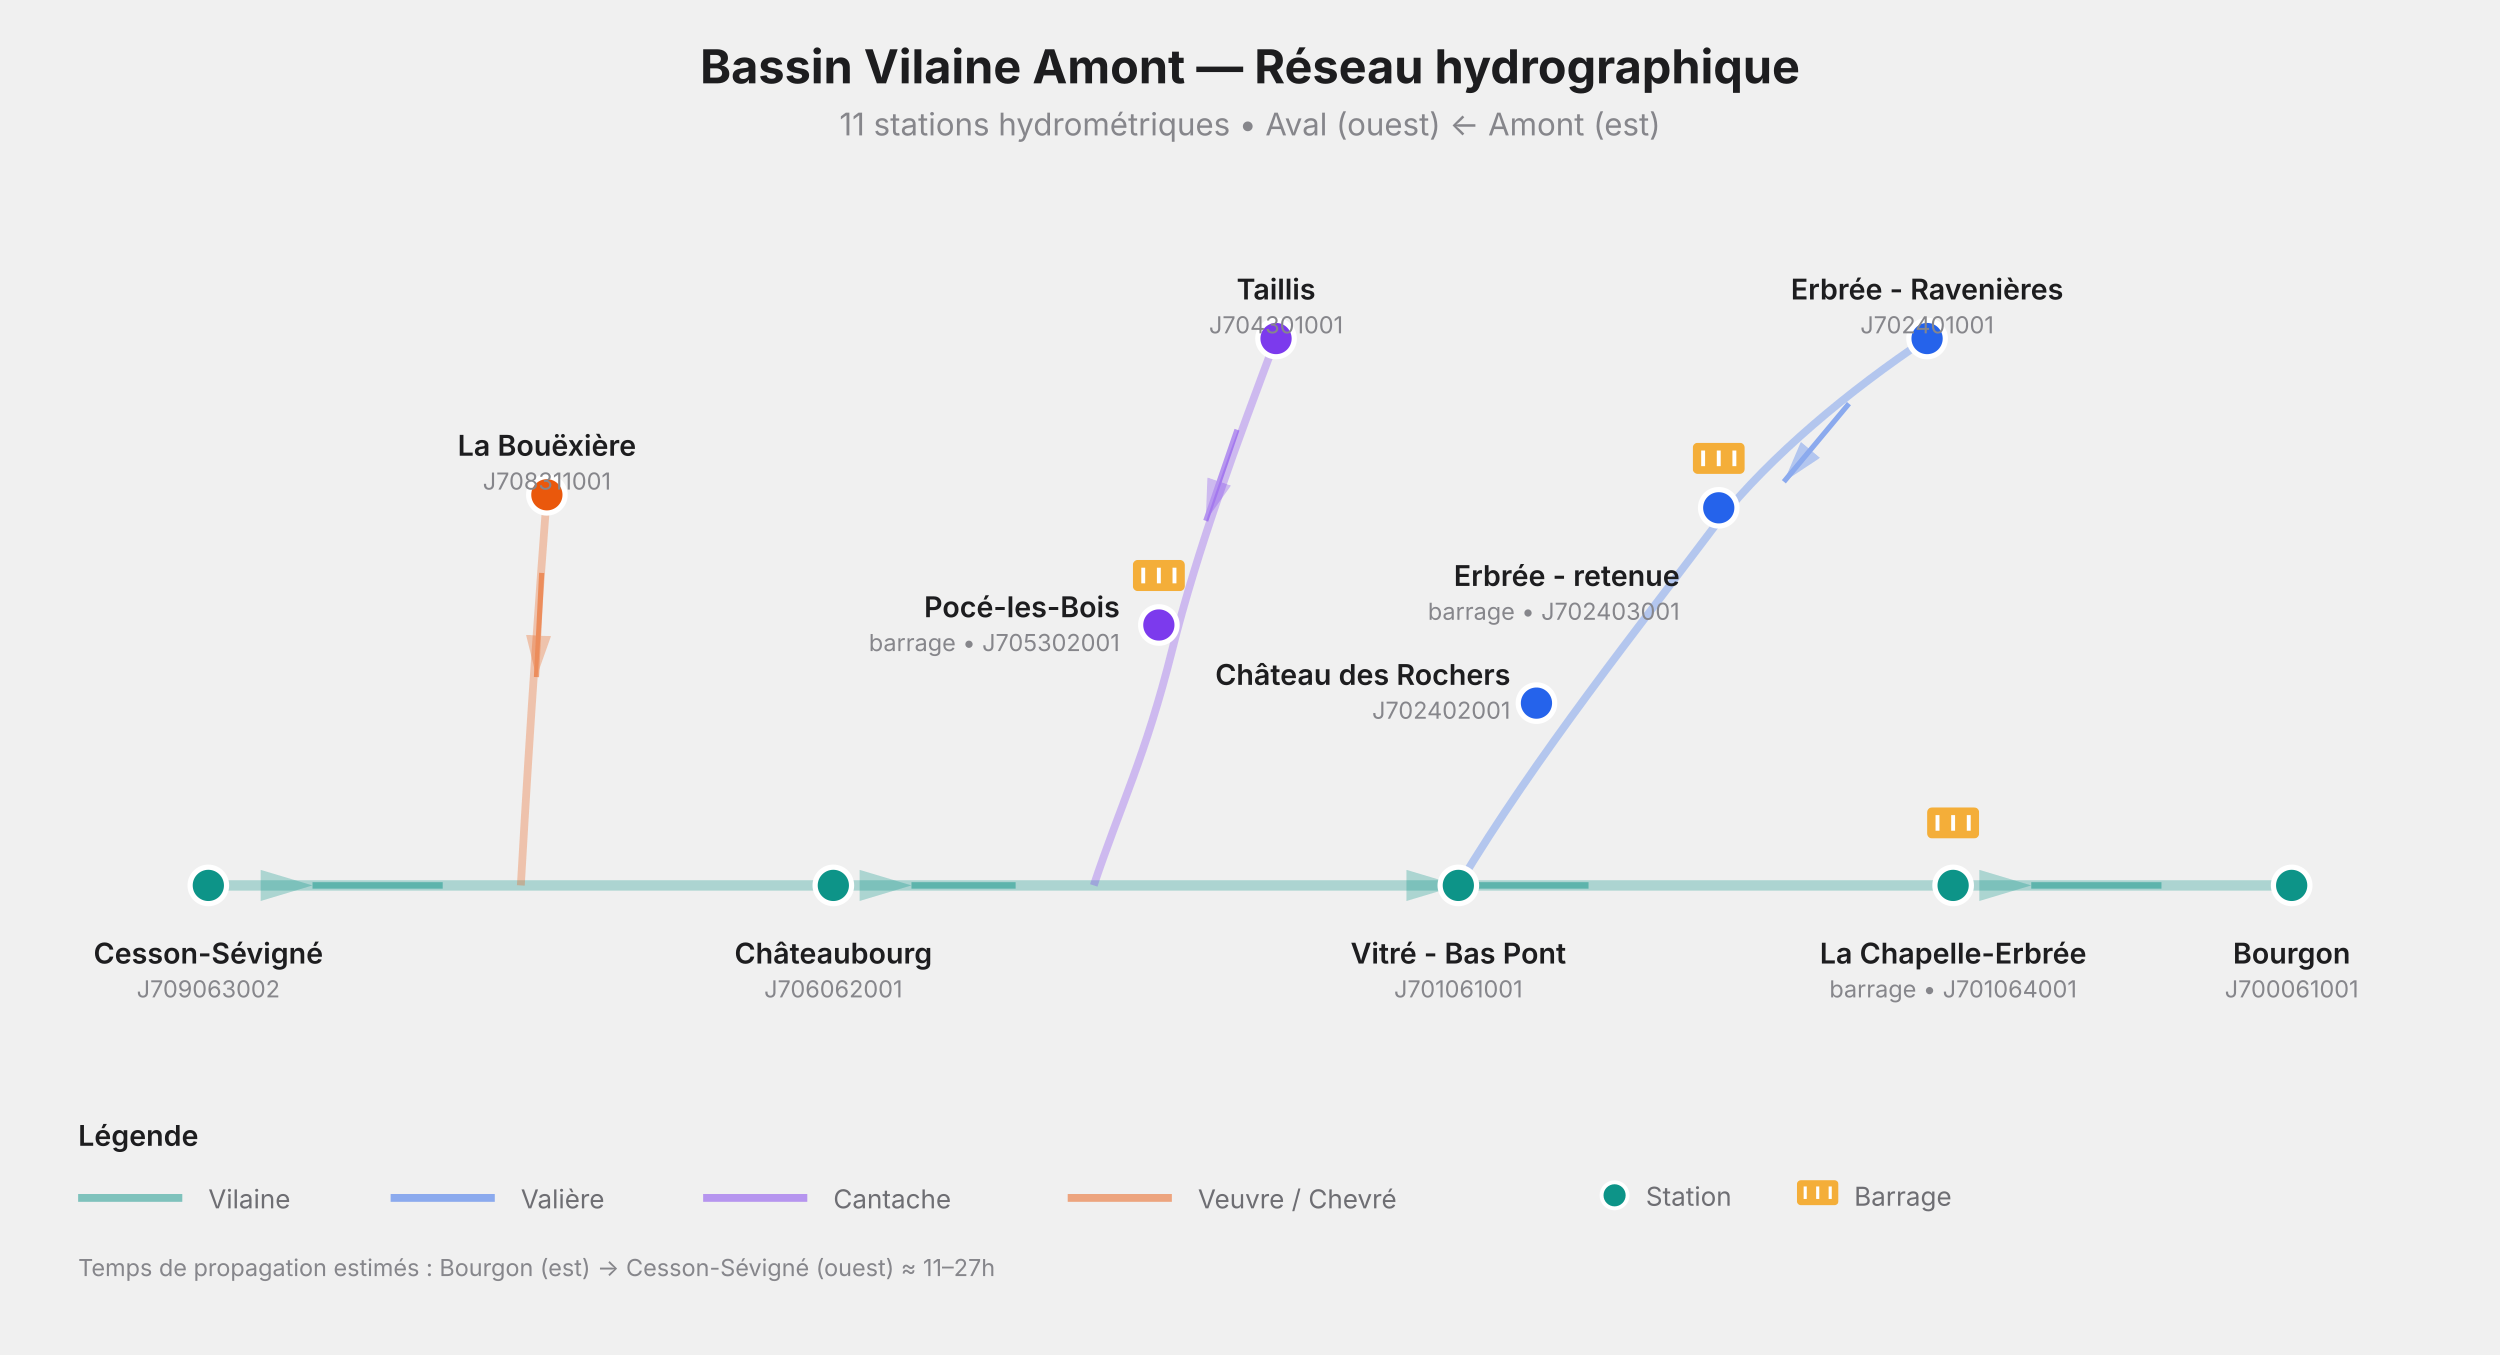
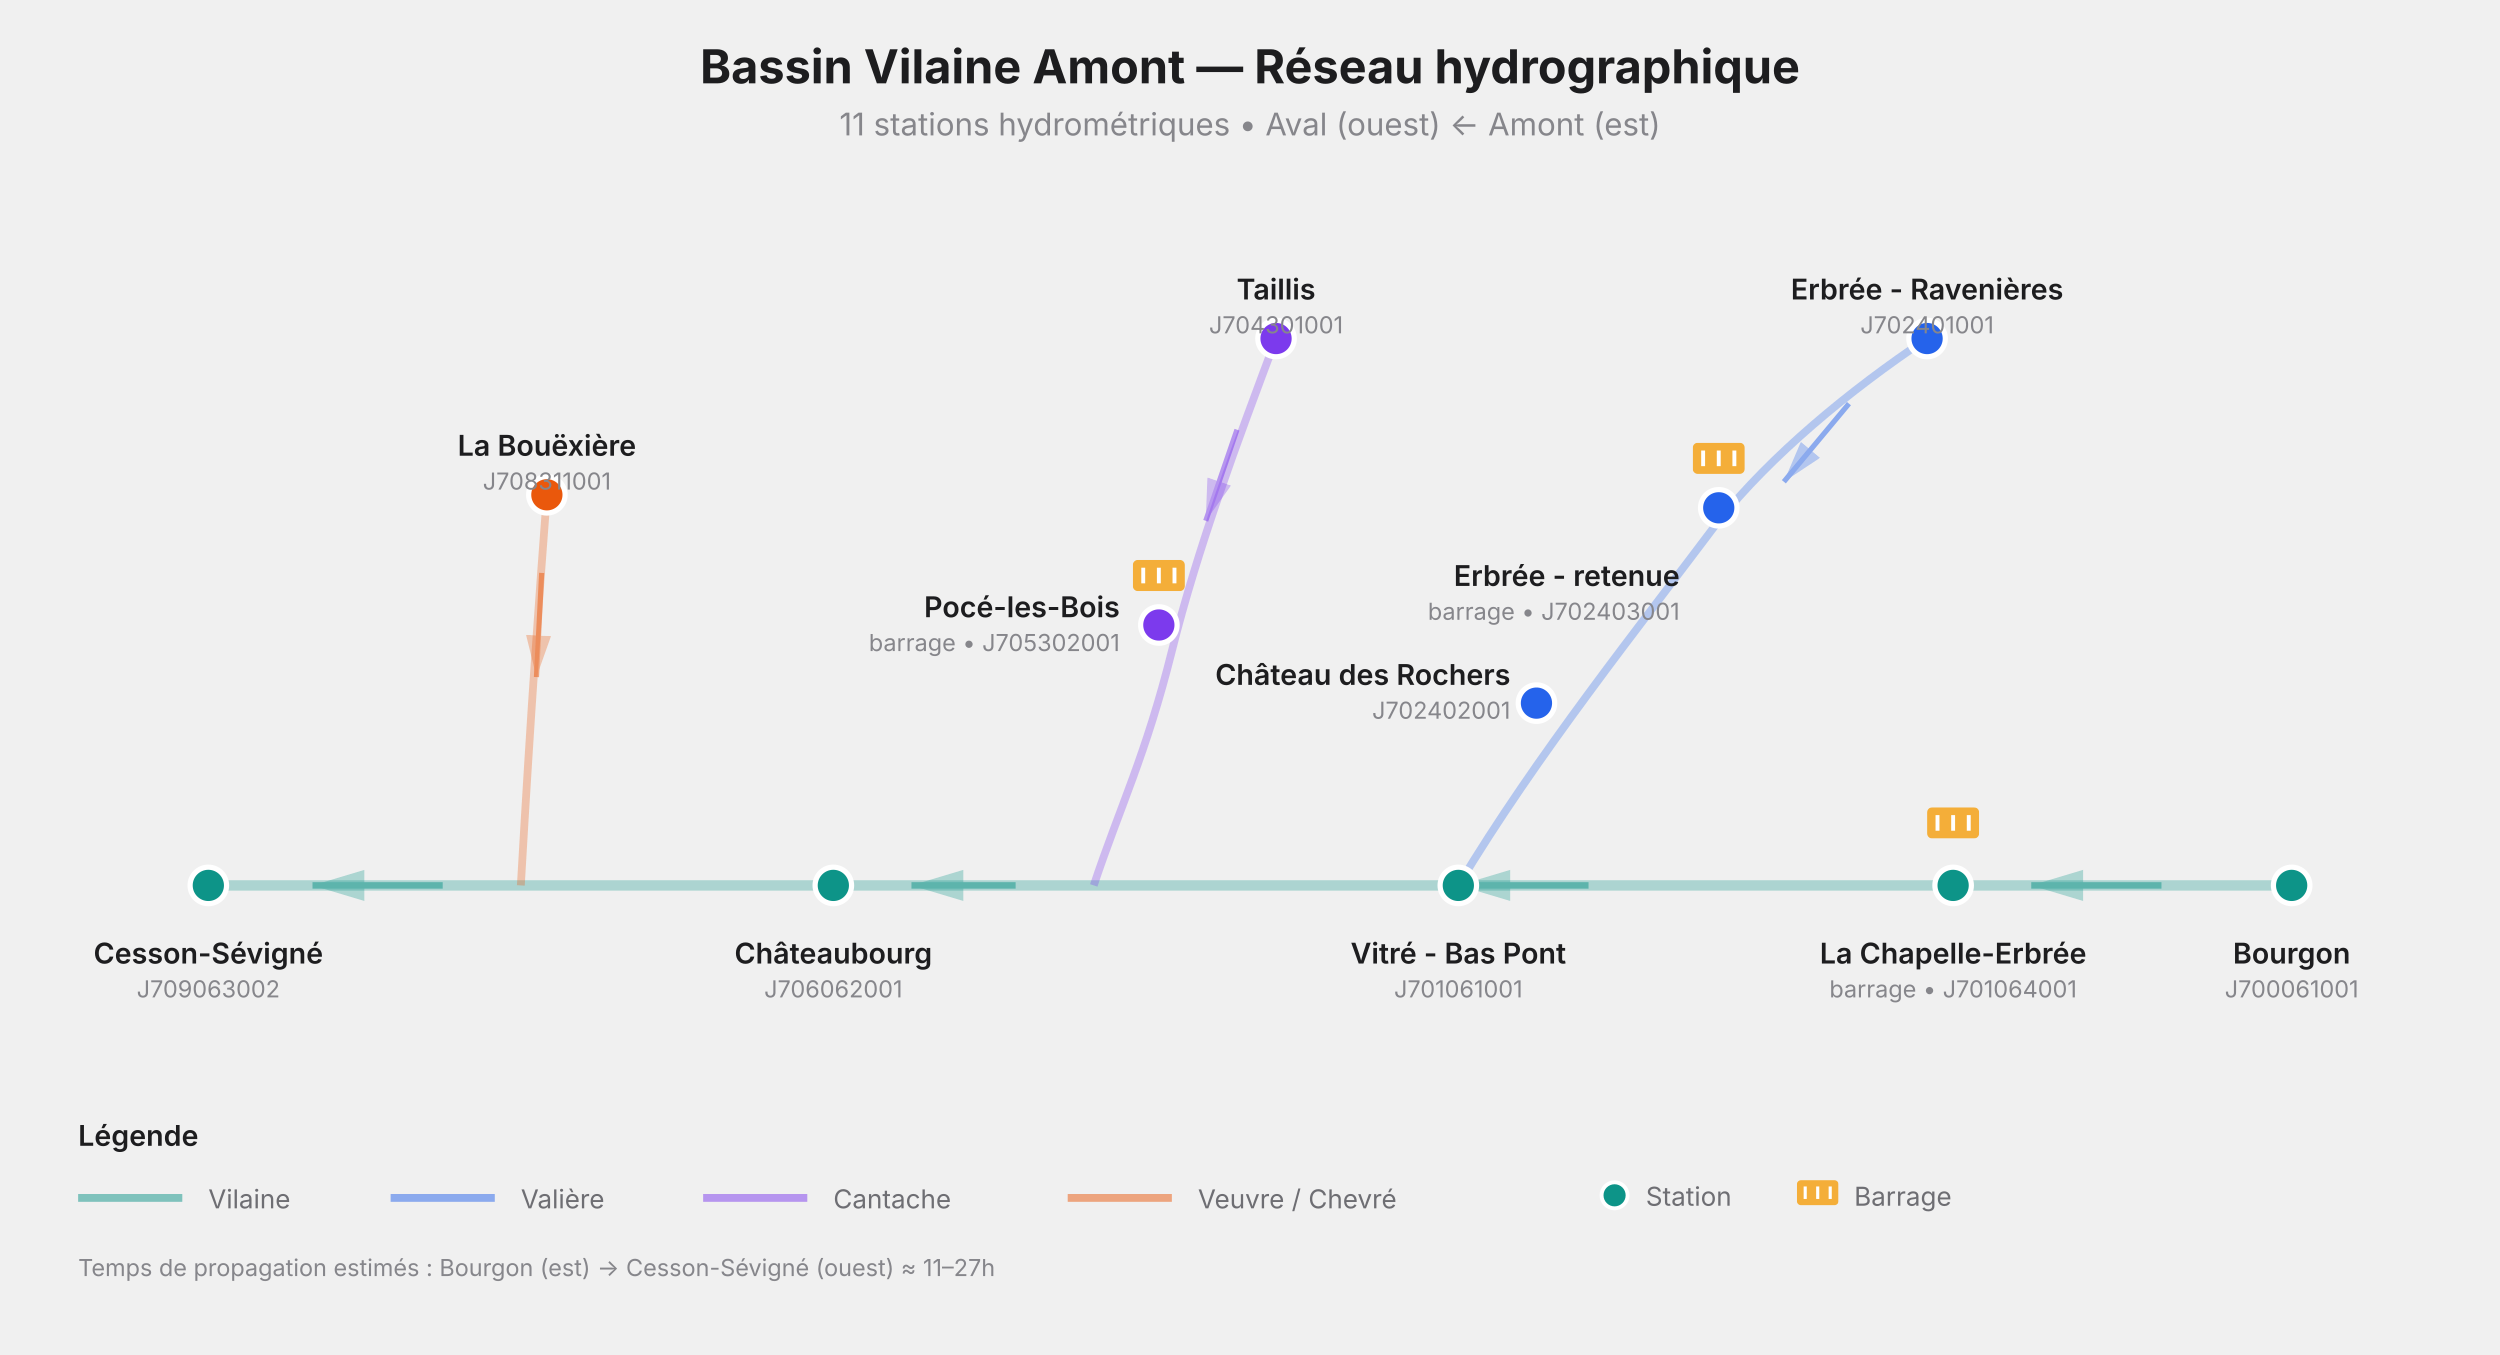
<svg xmlns="http://www.w3.org/2000/svg" viewBox="0 0 960 520" font-family="Inter, -apple-system, sans-serif">
  <defs>
-     <marker id="arrow" viewBox="0 0 10 6" refX="0" refY="3" markerWidth="8" markerHeight="5" orient="auto">
-       <path d="M10,0 L0,3 L10,6" fill="#0d9488" opacity="0.6" />
+     <marker id="arrow" viewBox="0 0 10 6" refX="10" refY="3" markerWidth="8" markerHeight="5" orient="auto">
+       <path d="M0,0 L10,3 L0,6" fill="#0d9488" opacity="0.6" />
    </marker>
    <marker id="arrow-val" viewBox="0 0 10 6" refX="10" refY="3" markerWidth="8" markerHeight="5" orient="auto">
      <path d="M0,0 L10,3 L0,6" fill="#2563eb" opacity="0.6" />
    </marker>
    <marker id="arrow-cant" viewBox="0 0 10 6" refX="10" refY="3" markerWidth="8" markerHeight="5" orient="auto">
      <path d="M0,0 L10,3 L0,6" fill="#7c3aed" opacity="0.6" />
    </marker>
    <marker id="arrow-veu" viewBox="0 0 10 6" refX="10" refY="3" markerWidth="8" markerHeight="5" orient="auto">
      <path d="M0,0 L10,3 L0,6" fill="#ea580c" opacity="0.6" />
    </marker>
    <symbol id="dam" viewBox="0 0 20 12">
      <rect x="0" y="0" width="20" height="12" rx="2" fill="#f59e0b" opacity="0.8" />
      <line x1="4" y1="3" x2="4" y2="9" stroke="#fff" stroke-width="1.5" />
      <line x1="10" y1="3" x2="10" y2="9" stroke="#fff" stroke-width="1.5" />
      <line x1="16" y1="3" x2="16" y2="9" stroke="#fff" stroke-width="1.5" />
    </symbol>
  </defs>
  <text x="480" y="32" text-anchor="middle" font-size="18" font-weight="700" fill="#1d1d1f">Bassin Vilaine Amont — Réseau hydrographique</text>
  <text x="480" y="52" text-anchor="middle" font-size="12" fill="#86868b">11 stations hydrométriques • Aval (ouest) ← Amont (est)</text>
  <path d="M 80,340 L 320,340 L 560,340 L 750,340 L 880,340" stroke="#0d9488" stroke-width="4" fill="none" opacity="0.3" />
  <line x1="830" y1="340" x2="780" y2="340" stroke="#0d9488" stroke-width="2.5" marker-end="url(#arrow)" opacity="0.5" />
  <line x1="610" y1="340" x2="560" y2="340" stroke="#0d9488" stroke-width="2.5" marker-end="url(#arrow)" opacity="0.5" />
  <line x1="390" y1="340" x2="350" y2="340" stroke="#0d9488" stroke-width="2.5" marker-end="url(#arrow)" opacity="0.5" />
  <line x1="170" y1="340" x2="120" y2="340" stroke="#0d9488" stroke-width="2.5" marker-end="url(#arrow)" opacity="0.5" />
  <path d="M 740,130 C 710,150 680,175 660,200 C 630,240 590,290 560,340" stroke="#2563eb" stroke-width="3" fill="none" opacity="0.3" />
  <line x1="710" y1="155" x2="685" y2="185" stroke="#2563eb" stroke-width="2" marker-end="url(#arrow-val)" opacity="0.5" />
  <path d="M 490,130 C 475,170 460,210 450,250 C 440,290 430,310 420,340" stroke="#7c3aed" stroke-width="3" fill="none" opacity="0.3" />
  <line x1="475" y1="165" x2="463" y2="200" stroke="#7c3aed" stroke-width="2" marker-end="url(#arrow-cant)" opacity="0.5" />
  <path d="M 210,190 C 207,230 204,270 200,340" stroke="#ea580c" stroke-width="3" fill="none" opacity="0.3" />
  <line x1="208" y1="220" x2="206" y2="260" stroke="#ea580c" stroke-width="2" marker-end="url(#arrow-veu)" opacity="0.5" />
  <circle cx="80" cy="340" r="7" fill="#0d9488" stroke="#fff" stroke-width="2" />
  <text x="80" y="370" text-anchor="middle" font-size="11" font-weight="600" fill="#1d1d1f">Cesson-Sévigné</text>
  <text x="80" y="383" text-anchor="middle" font-size="9" fill="#86868b">J709063002</text>
  <circle cx="210" cy="190" r="7" fill="#ea580c" stroke="#fff" stroke-width="2" />
  <text x="210" y="175" text-anchor="middle" font-size="11" font-weight="600" fill="#1d1d1f">La Bouëxière</text>
  <text x="210" y="188" text-anchor="middle" font-size="9" fill="#86868b">J708311001</text>
  <circle cx="320" cy="340" r="7" fill="#0d9488" stroke="#fff" stroke-width="2" />
  <text x="320" y="370" text-anchor="middle" font-size="11" font-weight="600" fill="#1d1d1f">Châteaubourg</text>
  <text x="320" y="383" text-anchor="middle" font-size="9" fill="#86868b">J706062001</text>
  <circle cx="445" cy="240" r="7" fill="#7c3aed" stroke="#fff" stroke-width="2" />
  <use href="#dam" x="435" y="215" width="20" height="12" />
  <text x="430" y="237" text-anchor="end" font-size="11" font-weight="600" fill="#1d1d1f">Pocé-les-Bois</text>
  <text x="430" y="250" text-anchor="end" font-size="9" fill="#86868b">barrage • J705302001</text>
  <circle cx="490" cy="130" r="7" fill="#7c3aed" stroke="#fff" stroke-width="2" />
  <text x="490" y="115" text-anchor="middle" font-size="11" font-weight="600" fill="#1d1d1f">Taillis</text>
  <text x="490" y="128" text-anchor="middle" font-size="9" fill="#86868b">J704301001</text>
  <circle cx="560" cy="340" r="7" fill="#0d9488" stroke="#fff" stroke-width="2" />
  <text x="560" y="370" text-anchor="middle" font-size="11" font-weight="600" fill="#1d1d1f">Vitré - Bas Pont</text>
  <text x="560" y="383" text-anchor="middle" font-size="9" fill="#86868b">J701061001</text>
  <circle cx="590" cy="270" r="7" fill="#2563eb" stroke="#fff" stroke-width="2" />
  <text x="580" y="263" text-anchor="end" font-size="11" font-weight="600" fill="#1d1d1f">Château des Rochers</text>
  <text x="580" y="276" text-anchor="end" font-size="9" fill="#86868b">J702402001</text>
  <circle cx="660" cy="195" r="7" fill="#2563eb" stroke="#fff" stroke-width="2" />
  <use href="#dam" x="650" y="170" width="20" height="12" />
  <text x="645" y="225" text-anchor="end" font-size="11" font-weight="600" fill="#1d1d1f">Erbrée - retenue</text>
  <text x="645" y="238" text-anchor="end" font-size="9" fill="#86868b">barrage • J702403001</text>
  <circle cx="740" cy="130" r="7" fill="#2563eb" stroke="#fff" stroke-width="2" />
  <text x="740" y="115" text-anchor="middle" font-size="11" font-weight="600" fill="#1d1d1f">Erbrée - Ravenières</text>
  <text x="740" y="128" text-anchor="middle" font-size="9" fill="#86868b">J702401001</text>
  <circle cx="750" cy="340" r="7" fill="#0d9488" stroke="#fff" stroke-width="2" />
  <use href="#dam" x="740" y="310" width="20" height="12" />
  <text x="750" y="370" text-anchor="middle" font-size="11" font-weight="600" fill="#1d1d1f">La Chapelle-Erbrée</text>
  <text x="750" y="383" text-anchor="middle" font-size="9" fill="#86868b">barrage • J701064001</text>
  <circle cx="880" cy="340" r="7" fill="#0d9488" stroke="#fff" stroke-width="2" />
  <text x="880" y="370" text-anchor="middle" font-size="11" font-weight="600" fill="#1d1d1f">Bourgon</text>
  <text x="880" y="383" text-anchor="middle" font-size="9" fill="#86868b">J700061001</text>
  <g transform="translate(30, 440)">
    <text x="0" y="0" font-size="11" font-weight="600" fill="#1d1d1f">Légende</text>
    <line x1="0" y1="20" x2="40" y2="20" stroke="#0d9488" stroke-width="3" opacity="0.5" />
    <text x="50" y="24" font-size="10" fill="#6e6e73">Vilaine</text>
    <line x1="120" y1="20" x2="160" y2="20" stroke="#2563eb" stroke-width="3" opacity="0.5" />
    <text x="170" y="24" font-size="10" fill="#6e6e73">Valière</text>
    <line x1="240" y1="20" x2="280" y2="20" stroke="#7c3aed" stroke-width="3" opacity="0.5" />
    <text x="290" y="24" font-size="10" fill="#6e6e73">Cantache</text>
    <line x1="380" y1="20" x2="420" y2="20" stroke="#ea580c" stroke-width="3" opacity="0.5" />
    <text x="430" y="24" font-size="10" fill="#6e6e73">Veuvre / Chevré</text>
    <circle cx="590" cy="19" r="5" fill="#0d9488" stroke="#fff" stroke-width="1.5" />
    <text x="602" y="23" font-size="10" fill="#6e6e73">Station</text>
    <use href="#dam" x="660" y="13" width="16" height="10" />
    <text x="682" y="23" font-size="10" fill="#6e6e73">Barrage</text>
  </g>
  <g transform="translate(30, 490)">
    <text x="0" y="0" font-size="9" fill="#86868b">Temps de propagation estimés : Bourgon (est) → Cesson-Sévigné (ouest) ≈ 11–27h</text>
  </g>
</svg>
